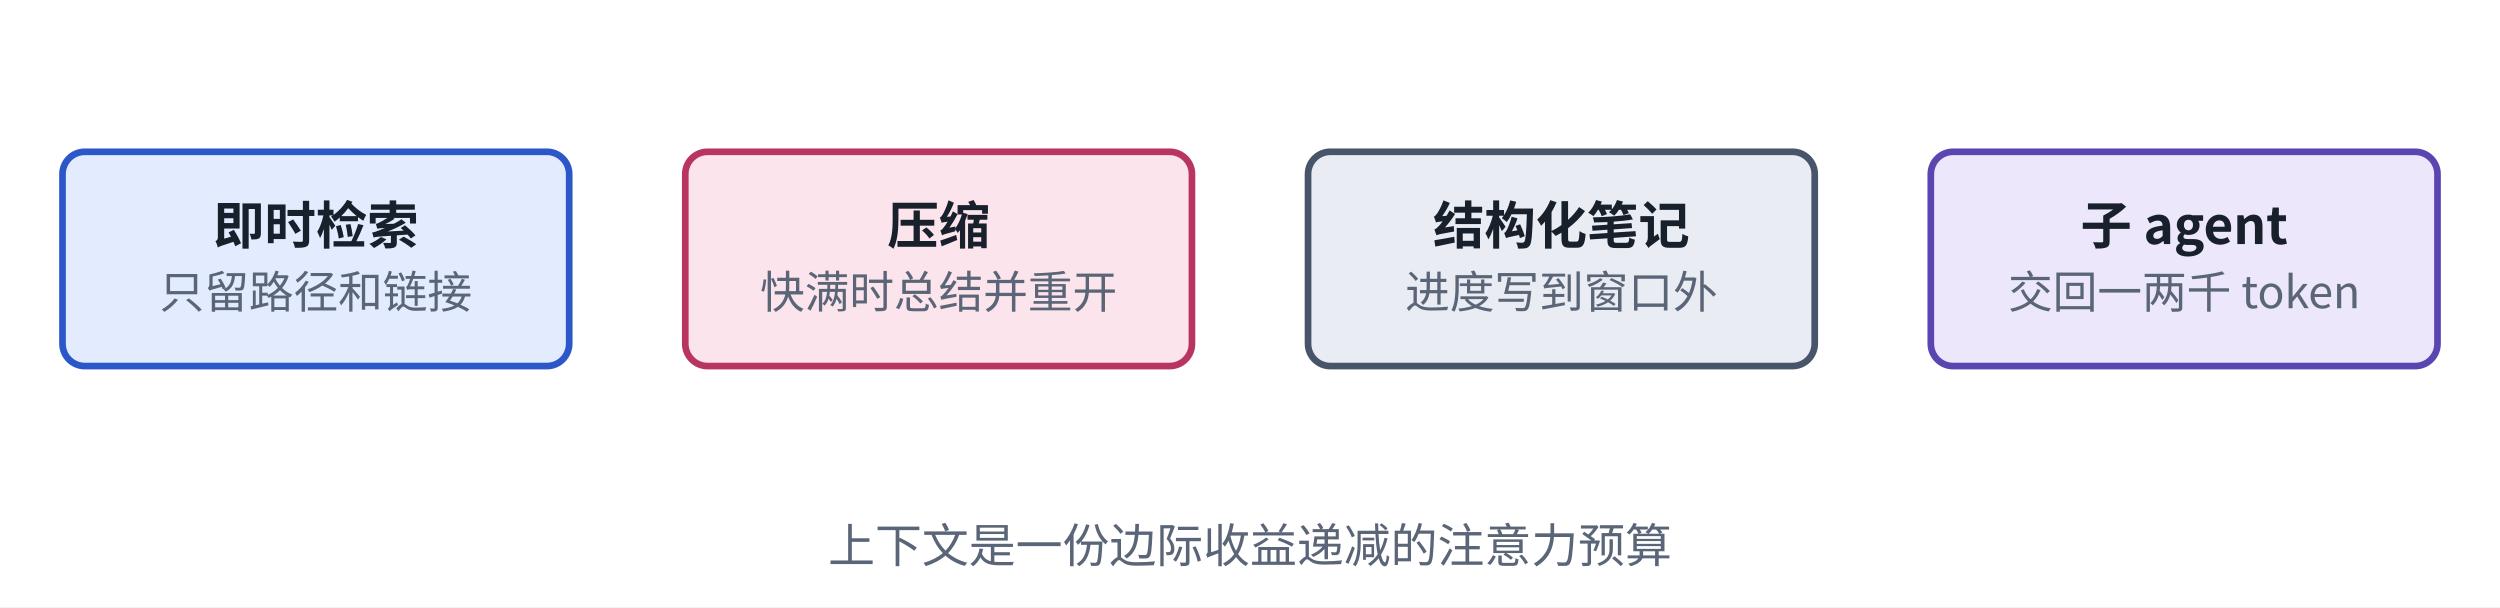
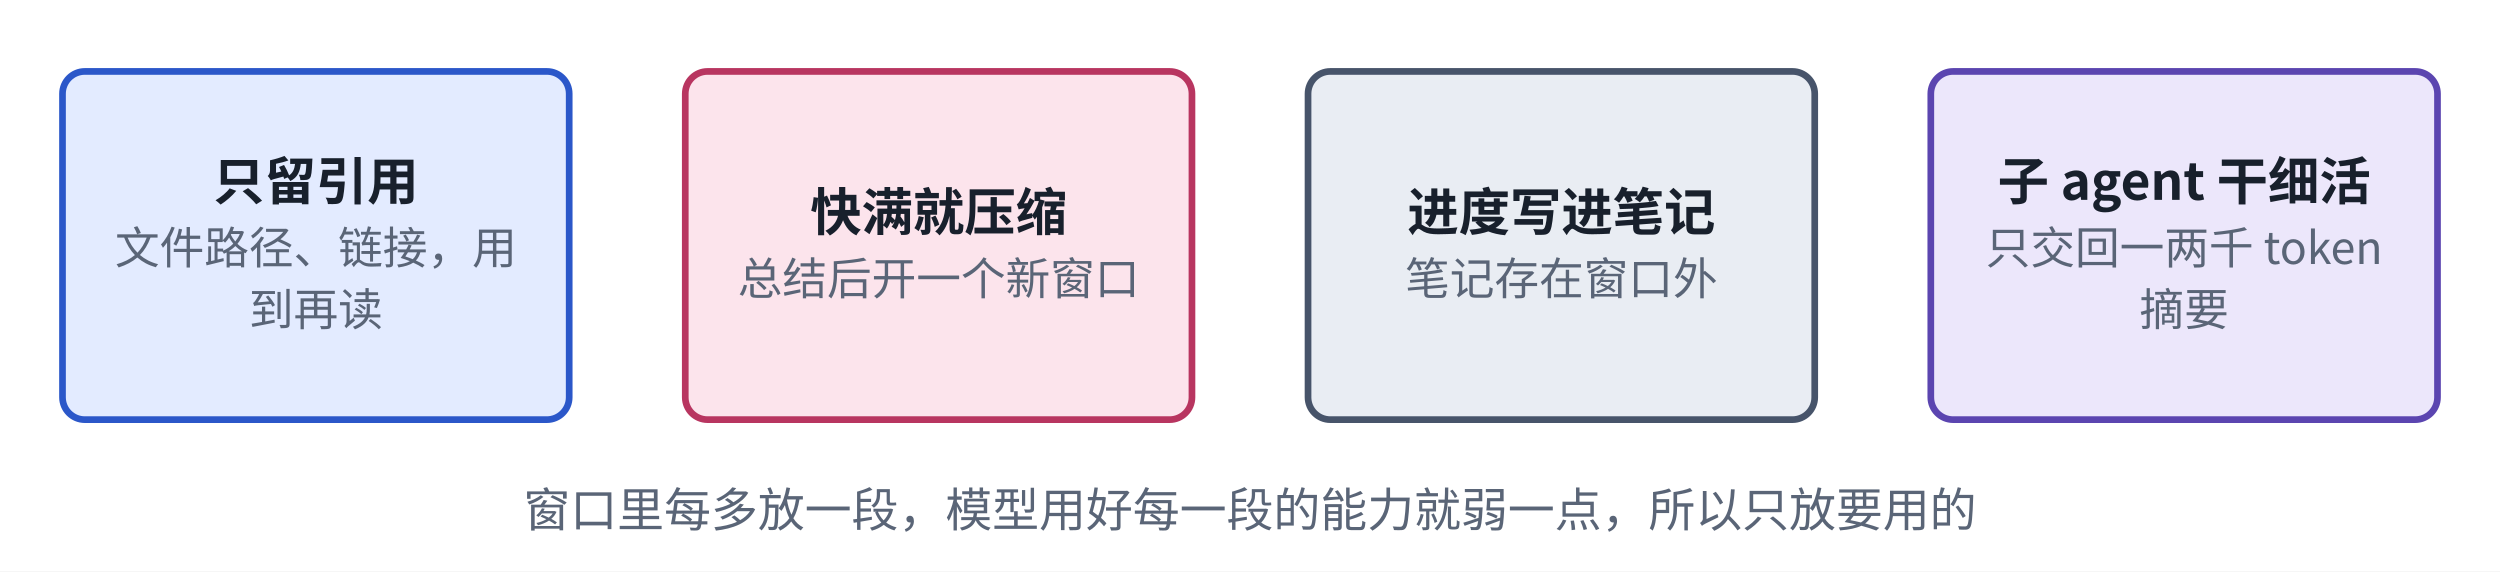
- <svg xmlns="http://www.w3.org/2000/svg" viewBox="0 0 560 136" width="560" height="136" role="img" aria-label="Anthropic 的上下文做法">
+ <svg xmlns="http://www.w3.org/2000/svg" viewBox="0 0 560 128" width="560" height="128" role="img" aria-label="Anthropic 的上下文做法">
  <defs>
    <marker id="ah-cardd4" viewBox="0 0 10 10" refX="9" refY="5" markerWidth="7" markerHeight="7" orient="auto-start-reverse">
      <path d="M0,0 L10,5 L0,10 z" fill="#5A6577" />
    </marker>
  </defs>
-   <rect x="0" y="0" width="560" height="136" fill="#ffffff" />
-   <rect x="14" y="34" width="113.5" height="48" rx="5" fill="#E3EBFF" stroke="#2B57C9" stroke-width="1.5" />
-   <rect x="153.5" y="34" width="113.5" height="48" rx="5" fill="#FCE4EC" stroke="#B83560" stroke-width="1.5" />
-   <rect x="293" y="34" width="113.5" height="48" rx="5" fill="#E9EDF3" stroke="#47546A" stroke-width="1.5" />
-   <rect x="432.5" y="34" width="113.5" height="48" rx="5" fill="#ECE7FB" stroke="#5B45B0" stroke-width="1.5" />
-   <text x="70.75" y="54.665" text-anchor="middle" font-size="11.5" font-weight="600" fill="#18202C" font-family="PingFang SC, Noto Sans CJK SC, Microsoft YaHei, sans-serif">即时检索</text>
-   <text x="70.75" y="69.035" text-anchor="middle" font-size="10" font-weight="400" fill="#5A6577" font-family="PingFang SC, Noto Sans CJK SC, Microsoft YaHei, sans-serif">只留路径和链接</text>
-   <text x="210.25" y="54.665" text-anchor="middle" font-size="11.5" font-weight="600" fill="#18202C" font-family="PingFang SC, Noto Sans CJK SC, Microsoft YaHei, sans-serif">压缩</text>
-   <text x="210.25" y="69.035" text-anchor="middle" font-size="10" font-weight="400" fill="#5A6577" font-family="PingFang SC, Noto Sans CJK SC, Microsoft YaHei, sans-serif">快满时总结并重开</text>
-   <text x="349.75" y="54.665" text-anchor="middle" font-size="11.5" font-weight="600" fill="#18202C" font-family="PingFang SC, Noto Sans CJK SC, Microsoft YaHei, sans-serif">结构化笔记</text>
-   <text x="349.75" y="69.035" text-anchor="middle" font-size="10" font-weight="400" fill="#5A6577" font-family="PingFang SC, Noto Sans CJK SC, Microsoft YaHei, sans-serif">进度写到窗口外</text>
-   <text x="489.25" y="54.665" text-anchor="middle" font-size="11.5" font-weight="600" fill="#18202C" font-family="PingFang SC, Noto Sans CJK SC, Microsoft YaHei, sans-serif">子 agent</text>
-   <text x="489.25" y="69.035" text-anchor="middle" font-size="10" font-weight="400" fill="#5A6577" font-family="PingFang SC, Noto Sans CJK SC, Microsoft YaHei, sans-serif">交回一两千 token</text>
-   <text x="280" y="126" text-anchor="middle" font-size="10.5" font-weight="500" fill="#5A6577" font-family="PingFang SC, Noto Sans CJK SC, Microsoft YaHei, sans-serif">上下文是一份边际收益递减的注意力预算</text>
+   <rect x="0" y="0" width="560" height="128" fill="#ffffff" />
+   <rect x="14" y="16" width="113.5" height="78" rx="5" fill="#E3EBFF" stroke="#2B57C9" stroke-width="1.5" />
+   <rect x="153.5" y="16" width="113.5" height="78" rx="5" fill="#FCE4EC" stroke="#B83560" stroke-width="1.5" />
+   <rect x="293" y="16" width="113.5" height="78" rx="5" fill="#E9EDF3" stroke="#47546A" stroke-width="1.5" />
+   <rect x="432.5" y="16" width="113.5" height="78" rx="5" fill="#ECE7FB" stroke="#5B45B0" stroke-width="1.5" />
+   <text x="70.75" y="44.765" text-anchor="middle" font-size="11.5" font-weight="600" fill="#18202C" font-family="PingFang SC, Noto Sans CJK SC, Microsoft YaHei, sans-serif">只留引用</text>
+   <text x="70.75" y="59.135" text-anchor="middle" font-size="10" font-weight="400" fill="#5A6577" font-family="PingFang SC, Noto Sans CJK SC, Microsoft YaHei, sans-serif">文件路径、链接，用</text>
+   <text x="70.75" y="72.935" text-anchor="middle" font-size="10" font-weight="400" fill="#5A6577" font-family="PingFang SC, Noto Sans CJK SC, Microsoft YaHei, sans-serif">到再读</text>
+   <text x="210.25" y="51.665" text-anchor="middle" font-size="11.5" font-weight="600" fill="#18202C" font-family="PingFang SC, Noto Sans CJK SC, Microsoft YaHei, sans-serif">快满就压缩</text>
+   <text x="210.25" y="66.035" text-anchor="middle" font-size="10" font-weight="400" fill="#5A6577" font-family="PingFang SC, Noto Sans CJK SC, Microsoft YaHei, sans-serif">总结后开一个新窗口</text>
+   <text x="349.75" y="51.665" text-anchor="middle" font-size="11.5" font-weight="600" fill="#18202C" font-family="PingFang SC, Noto Sans CJK SC, Microsoft YaHei, sans-serif">进度写进笔记</text>
+   <text x="349.75" y="66.035" text-anchor="middle" font-size="10" font-weight="400" fill="#5A6577" font-family="PingFang SC, Noto Sans CJK SC, Microsoft YaHei, sans-serif">笔记存在窗口外</text>
+   <text x="489.25" y="44.765" text-anchor="middle" font-size="11.5" font-weight="600" fill="#18202C" font-family="PingFang SC, Noto Sans CJK SC, Microsoft YaHei, sans-serif">子 agent 干细活</text>
+   <text x="489.25" y="59.135" text-anchor="middle" font-size="10" font-weight="400" fill="#5A6577" font-family="PingFang SC, Noto Sans CJK SC, Microsoft YaHei, sans-serif">只交回一两千 token</text>
+   <text x="489.25" y="72.935" text-anchor="middle" font-size="10" font-weight="400" fill="#5A6577" font-family="PingFang SC, Noto Sans CJK SC, Microsoft YaHei, sans-serif">摘要</text>
+   <text x="280" y="118" text-anchor="middle" font-size="10.5" font-weight="500" fill="#5A6577" font-family="PingFang SC, Noto Sans CJK SC, Microsoft YaHei, sans-serif">窗口里每多放一段，模型用好每一段的能力就弱一点，所以只放要用的</text>
</svg>
